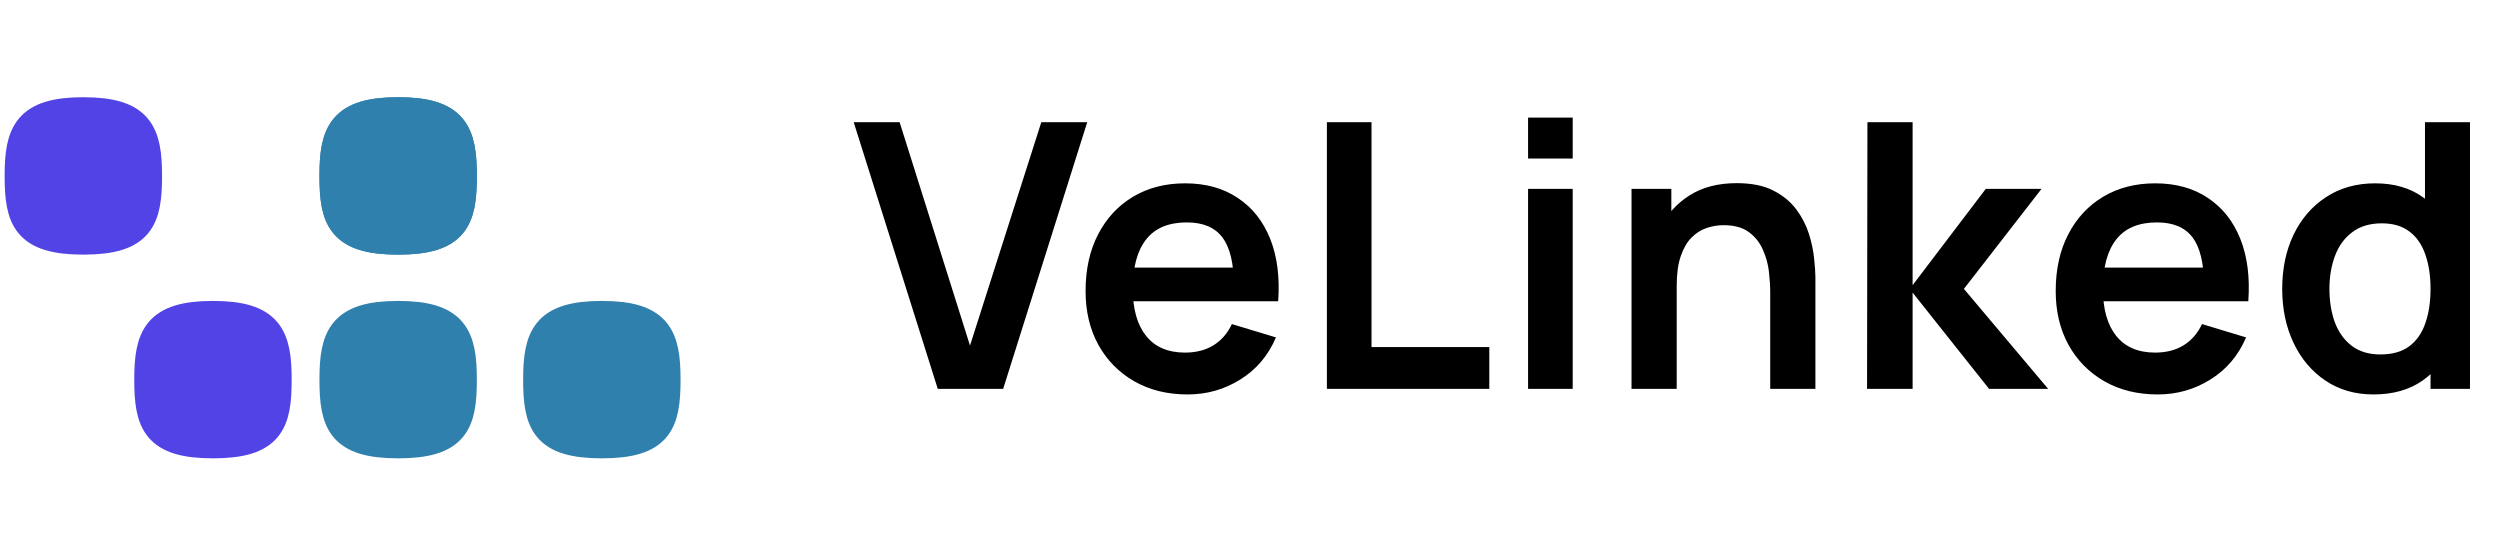
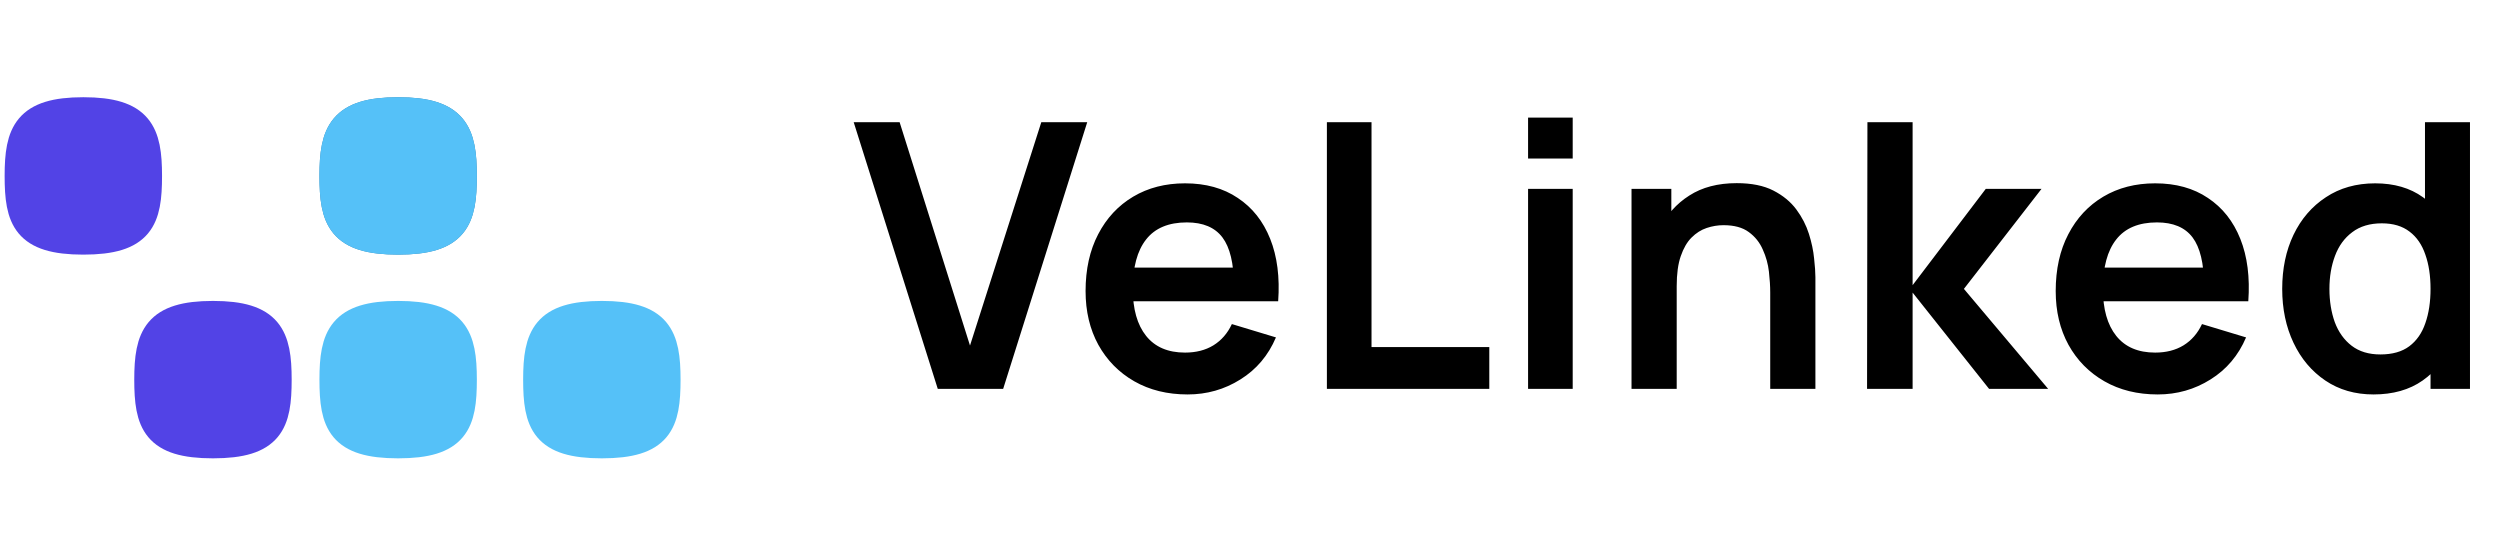
<svg xmlns="http://www.w3.org/2000/svg" width="135" height="30" viewBox="0 0 135 30" fill="none">
  <path d="M25 9.5C25 11.833 24.611 13 21.5 13C18.389 13 18 11.833 18 9.5C18 7.167 18.438 6 21.5 6C24.562 6 25 7.167 25 9.5Z" fill="#55C1F8" stroke="#3080AD" stroke-width="1.5" stroke-linecap="round" stroke-linejoin="round" />
-   <path d="M25 20.5C25 22.833 24.611 24 21.5 24C18.389 24 18 22.833 18 20.5C18 18.167 18.438 17 21.5 17C24.562 17 25 18.167 25 20.5Z" fill="#3080AD" stroke="#3080AD" stroke-width="1.5" stroke-linecap="round" stroke-linejoin="round" />
-   <path d="M36 20.5C36 22.833 35.611 24 32.5 24C29.389 24 29 22.833 29 20.5C29 18.167 29.438 17 32.5 17C35.562 17 36 18.167 36 20.5Z" fill="#3080AD" stroke="#3080AD" stroke-width="1.5" stroke-linecap="round" stroke-linejoin="round" />
+   <path d="M25 20.5C25 22.833 24.611 24 21.5 24C18.389 24 18 22.833 18 20.5C18 18.167 18.438 17 21.5 17C24.562 17 25 18.167 25 20.5Z" fill="#55C1F8" stroke="#55C1F8" stroke-width="1.5" stroke-linecap="round" stroke-linejoin="round" />
+   <path d="M36 20.5C36 22.833 35.611 24 32.5 24C29.389 24 29 22.833 29 20.5C29 18.167 29.438 17 32.5 17C35.562 17 36 18.167 36 20.5Z" fill="#55C1F8" stroke="#55C1F8" stroke-width="1.5" stroke-linecap="round" stroke-linejoin="round" />
  <path d="M50.64 21L46.1 6.6H48.58L52.38 18.66L56.23 6.6H58.71L54.17 21H50.64ZM64.131 21.3C63.038 21.3 62.078 21.063 61.251 20.59C60.424 20.117 59.778 19.46 59.311 18.62C58.851 17.78 58.621 16.813 58.621 15.72C58.621 14.54 58.848 13.517 59.301 12.65C59.754 11.777 60.384 11.1 61.191 10.62C61.998 10.14 62.931 9.9 63.991 9.9C65.111 9.9 66.061 10.163 66.841 10.69C67.628 11.21 68.211 11.947 68.591 12.9C68.971 13.853 69.114 14.977 69.021 16.27H66.631V15.39C66.624 14.217 66.418 13.36 66.011 12.82C65.604 12.28 64.964 12.01 64.091 12.01C63.104 12.01 62.371 12.317 61.891 12.93C61.411 13.537 61.171 14.427 61.171 15.6C61.171 16.693 61.411 17.54 61.891 18.14C62.371 18.74 63.071 19.04 63.991 19.04C64.584 19.04 65.094 18.91 65.521 18.65C65.954 18.383 66.288 18 66.521 17.5L68.901 18.22C68.488 19.193 67.848 19.95 66.981 20.49C66.121 21.03 65.171 21.3 64.131 21.3ZM60.411 16.27V14.45H67.841V16.27H60.411ZM71.652 21V6.6H74.062V18.74H80.422V21H71.652ZM82.516 8.56V6.35H84.926V8.56H82.516ZM82.516 21V10.2H84.926V21H82.516ZM95.592 21V15.8C95.592 15.46 95.569 15.083 95.522 14.67C95.475 14.257 95.365 13.86 95.192 13.48C95.025 13.093 94.772 12.777 94.432 12.53C94.099 12.283 93.645 12.16 93.072 12.16C92.765 12.16 92.462 12.21 92.162 12.31C91.862 12.41 91.588 12.583 91.342 12.83C91.102 13.07 90.909 13.403 90.762 13.83C90.615 14.25 90.542 14.79 90.542 15.45L89.112 14.84C89.112 13.92 89.288 13.087 89.642 12.34C90.002 11.593 90.528 11 91.222 10.56C91.915 10.113 92.769 9.89 93.782 9.89C94.582 9.89 95.242 10.023 95.762 10.29C96.282 10.557 96.695 10.897 97.002 11.31C97.308 11.723 97.535 12.163 97.682 12.63C97.829 13.097 97.922 13.54 97.962 13.96C98.008 14.373 98.032 14.71 98.032 14.97V21H95.592ZM88.102 21V10.2H90.252V13.55H90.542V21H88.102ZM100.821 21L100.841 6.6H103.281V15.4L107.231 10.2H110.241L106.051 15.6L110.601 21H107.411L103.281 15.8V21H100.821ZM116.518 21.3C115.424 21.3 114.464 21.063 113.638 20.59C112.811 20.117 112.164 19.46 111.698 18.62C111.238 17.78 111.008 16.813 111.008 15.72C111.008 14.54 111.234 13.517 111.688 12.65C112.141 11.777 112.771 11.1 113.578 10.62C114.384 10.14 115.318 9.9 116.378 9.9C117.498 9.9 118.448 10.163 119.228 10.69C120.014 11.21 120.598 11.947 120.978 12.9C121.358 13.853 121.501 14.977 121.408 16.27H119.018V15.39C119.011 14.217 118.804 13.36 118.398 12.82C117.991 12.28 117.351 12.01 116.478 12.01C115.491 12.01 114.758 12.317 114.278 12.93C113.798 13.537 113.558 14.427 113.558 15.6C113.558 16.693 113.798 17.54 114.278 18.14C114.758 18.74 115.458 19.04 116.378 19.04C116.971 19.04 117.481 18.91 117.908 18.65C118.341 18.383 118.674 18 118.908 17.5L121.288 18.22C120.874 19.193 120.234 19.95 119.368 20.49C118.508 21.03 117.558 21.3 116.518 21.3ZM112.798 16.27V14.45H120.228V16.27H112.798ZM128.169 21.3C127.176 21.3 126.309 21.05 125.569 20.55C124.829 20.05 124.256 19.37 123.849 18.51C123.442 17.65 123.239 16.68 123.239 15.6C123.239 14.507 123.442 13.533 123.849 12.68C124.262 11.82 124.846 11.143 125.599 10.65C126.352 10.15 127.239 9.9 128.259 9.9C129.286 9.9 130.146 10.15 130.839 10.65C131.539 11.143 132.069 11.82 132.429 12.68C132.789 13.54 132.969 14.513 132.969 15.6C132.969 16.673 132.789 17.643 132.429 18.51C132.069 19.37 131.532 20.05 130.819 20.55C130.106 21.05 129.222 21.3 128.169 21.3ZM128.539 19.14C129.186 19.14 129.706 18.993 130.099 18.7C130.499 18.4 130.789 17.983 130.969 17.45C131.156 16.917 131.249 16.3 131.249 15.6C131.249 14.893 131.156 14.277 130.969 13.75C130.789 13.217 130.506 12.803 130.119 12.51C129.732 12.21 129.232 12.06 128.619 12.06C127.972 12.06 127.439 12.22 127.019 12.54C126.599 12.853 126.289 13.28 126.089 13.82C125.889 14.353 125.789 14.947 125.789 15.6C125.789 16.26 125.886 16.86 126.079 17.4C126.279 17.933 126.582 18.357 126.989 18.67C127.396 18.983 127.912 19.14 128.539 19.14ZM131.249 21V13.42H130.949V6.6H133.379V21H131.249Z" fill="black" />
-   <path d="M25 9.5C25 11.833 24.611 13 21.5 13C18.389 13 18 11.833 18 9.5C18 7.167 18.438 6 21.5 6C24.562 6 25 7.167 25 9.5Z" fill="#3080AD" stroke="#3080AD" stroke-width="1.5" stroke-linecap="round" stroke-linejoin="round" />
+   <path d="M25 9.5C25 11.833 24.611 13 21.5 13C18.389 13 18 11.833 18 9.5C18 7.167 18.438 6 21.5 6C24.562 6 25 7.167 25 9.5Z" fill="#55C1F8" stroke="#55C1F8" stroke-width="1.5" stroke-linecap="round" stroke-linejoin="round" />
  <path d="M8 9.5C8 11.833 7.611 13 4.5 13C1.389 13 1 11.833 1 9.5C1 7.167 1.438 6 4.5 6C7.562 6 8 7.167 8 9.5Z" fill="#5243E6" stroke="#5243E6" stroke-width="1.5" stroke-linecap="round" stroke-linejoin="round" />
  <path d="M15 20.5C15 22.833 14.611 24 11.5 24C8.389 24 8 22.833 8 20.5C8 18.167 8.438 17 11.5 17C14.562 17 15 18.167 15 20.5Z" fill="#5243E6" stroke="#5243E6" stroke-width="1.5" stroke-linecap="round" stroke-linejoin="round" />
</svg>
